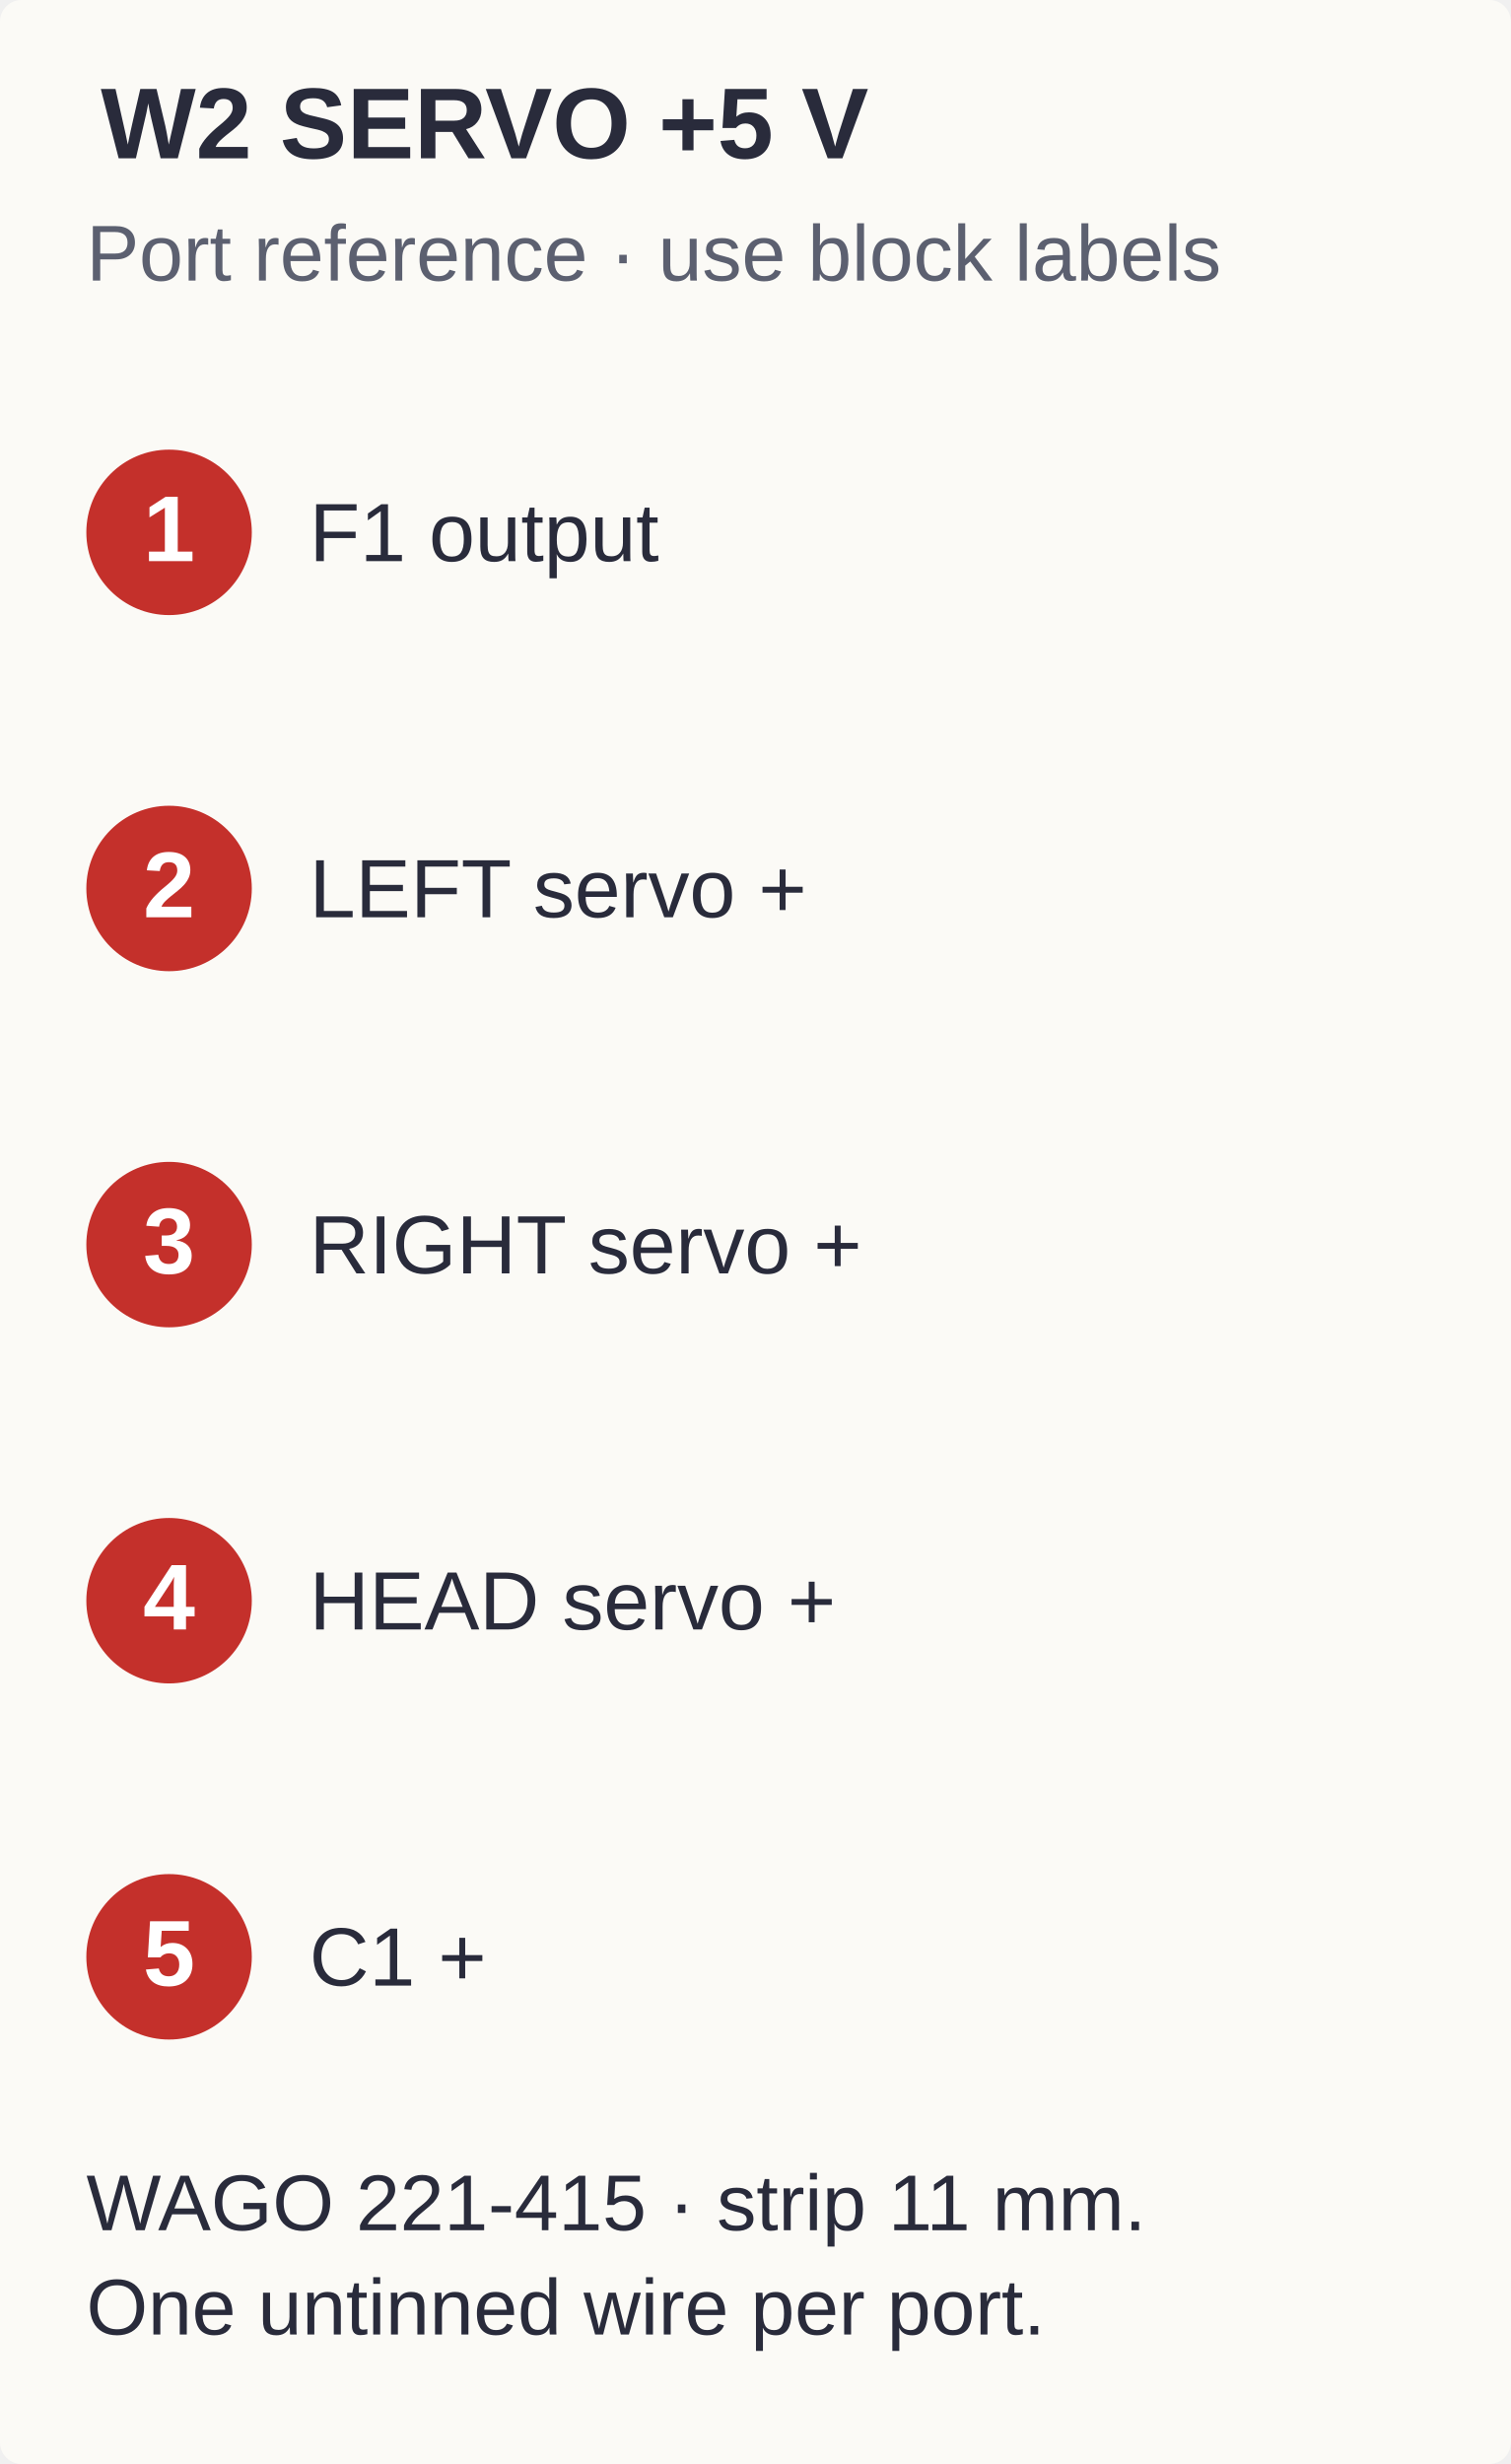
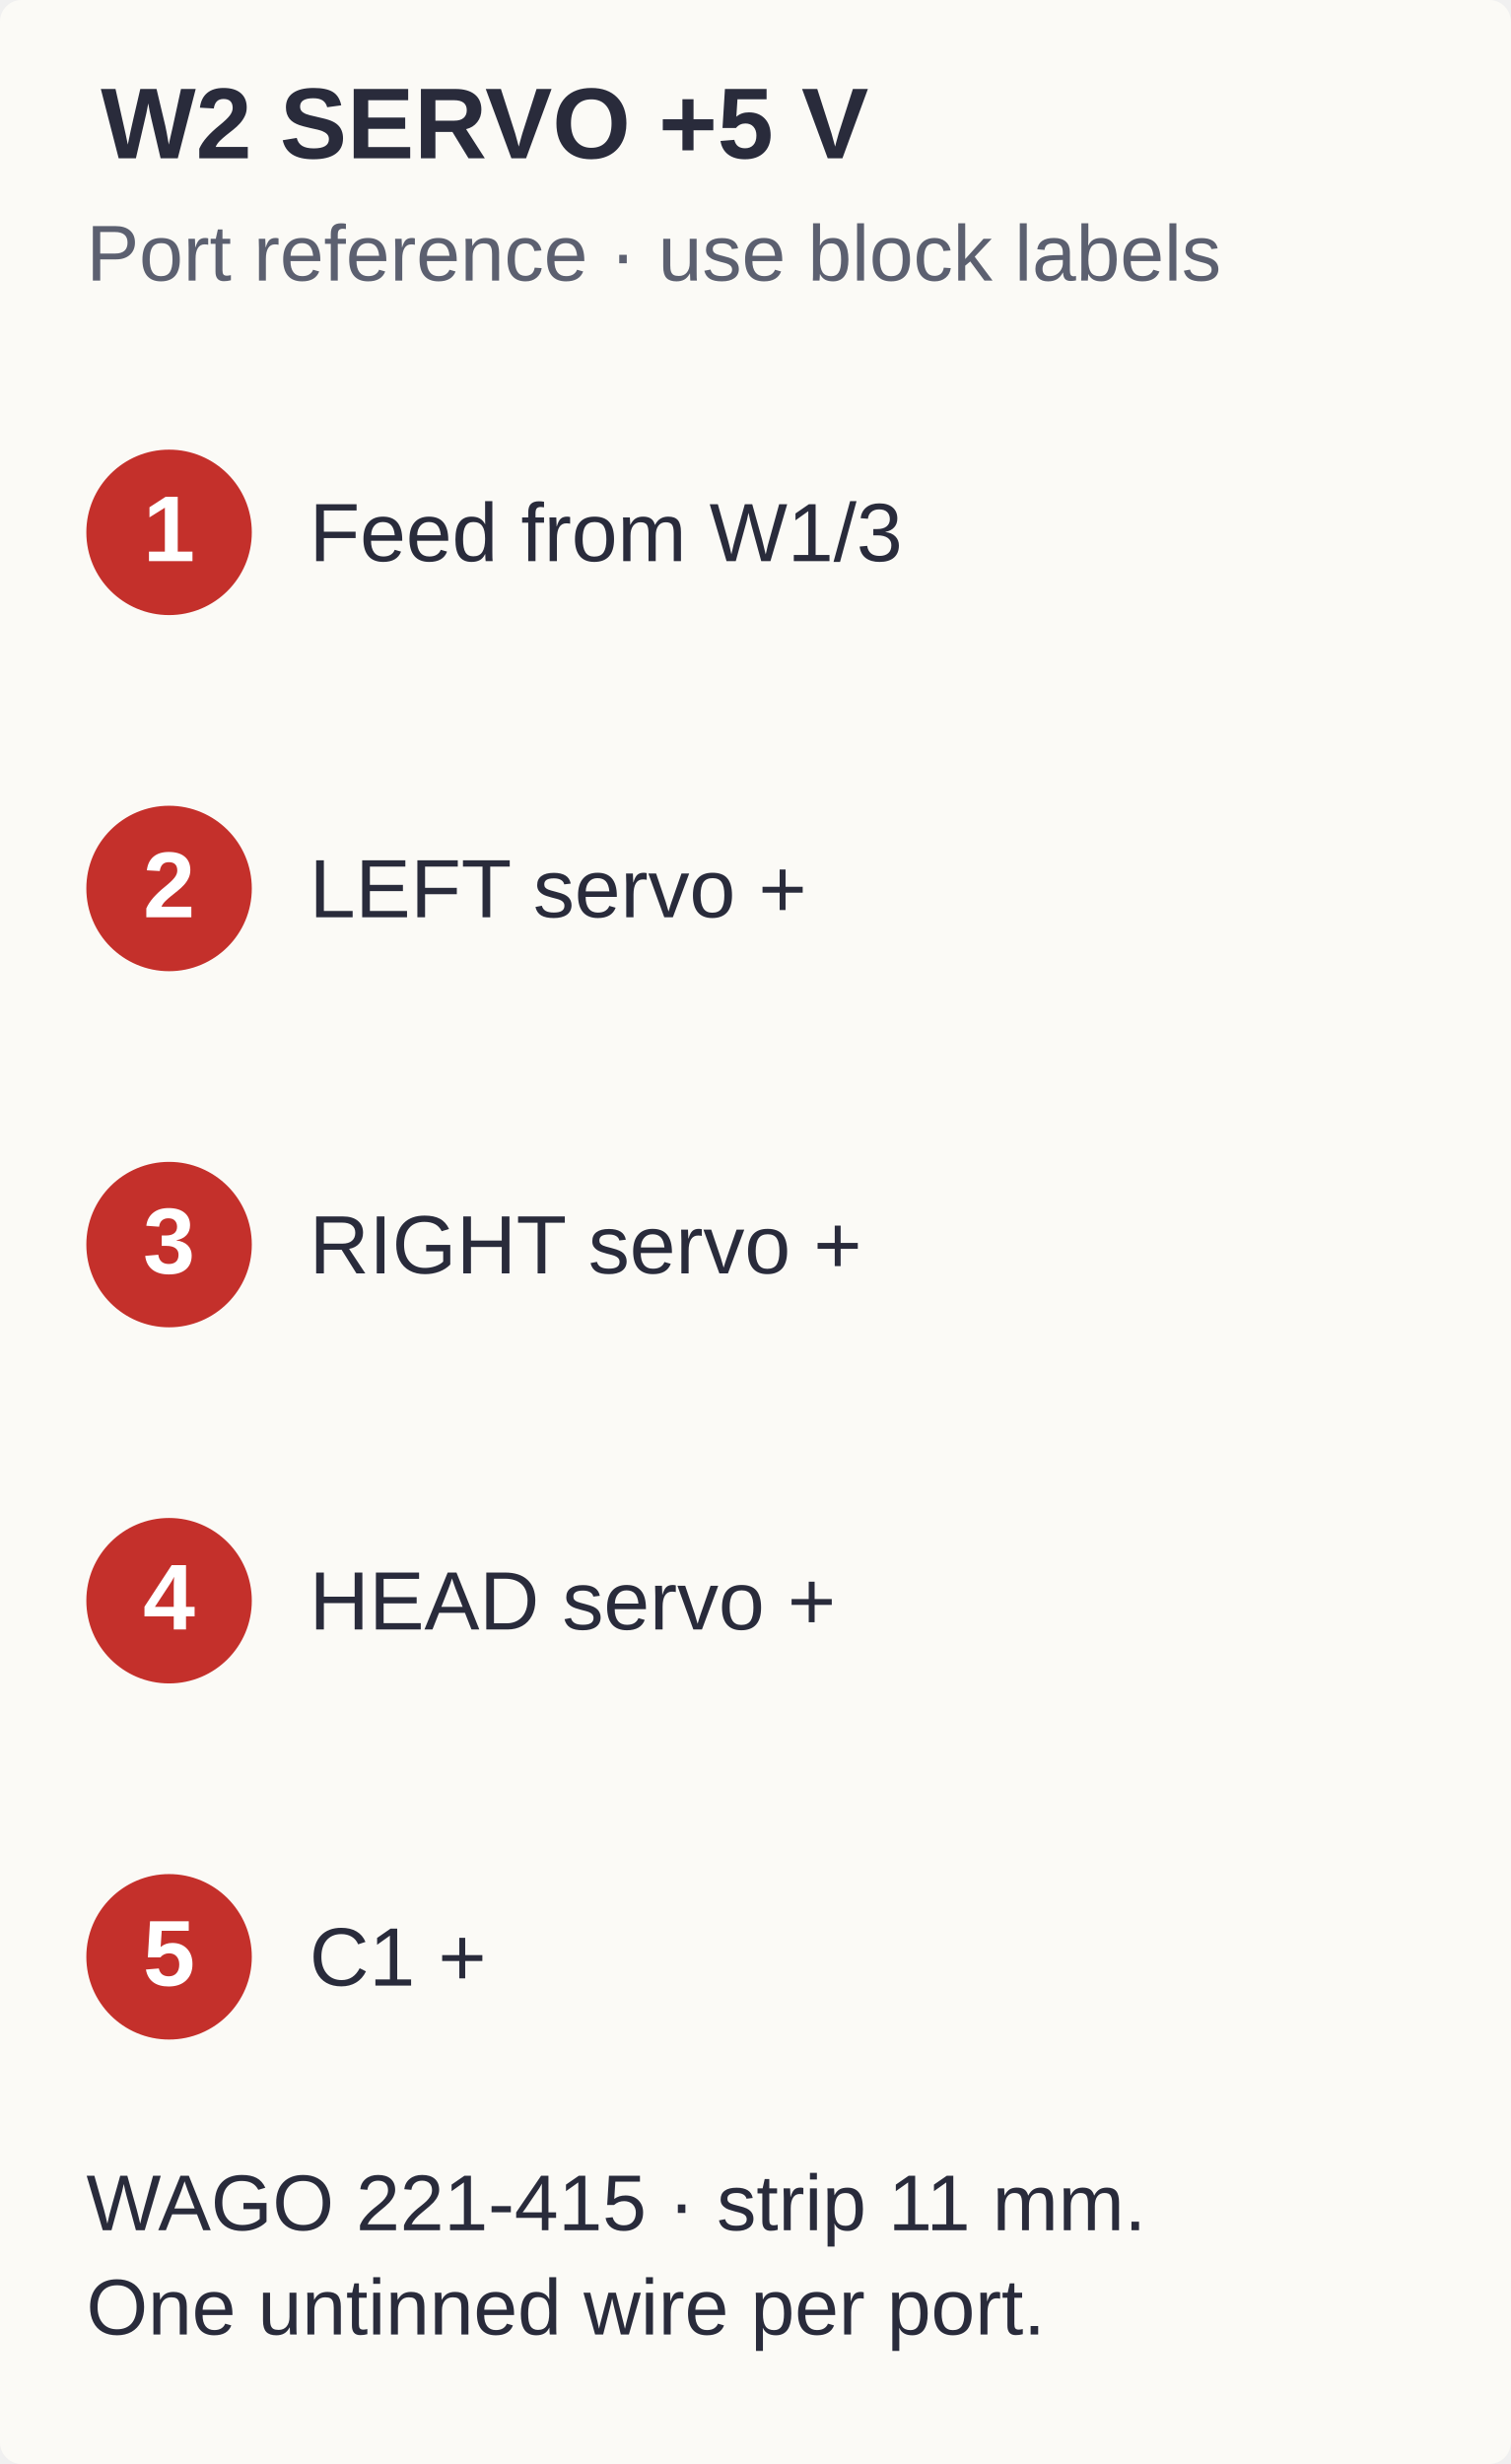
<svg xmlns="http://www.w3.org/2000/svg" viewBox="0 0 420 685" width="420" height="685" role="img">
  <defs>
    <marker id="arrow" viewBox="0 0 10 10" refX="8" refY="5" markerWidth="7" markerHeight="7" orient="auto-start-reverse">
      <path d="M0 0 L10 5 L0 10z" fill="#2f6fb5" />
    </marker>
  </defs>
  <rect x="0" y="0" width="420" height="685" rx="6" fill="#fbfaf6" stroke="none" stroke-width="2" />
  <text x="28" y="44" font-family="Arial,Helvetica,sans-serif" font-size="28" fill="#292b3b" font-weight="700" text-anchor="start">W2 SERVO +5 V</text>
  <text x="24" y="78" font-family="Arial,Helvetica,sans-serif" font-size="22" fill="#5c6070" font-weight="400" text-anchor="start">Port reference · use block labels</text>
  <circle cx="47" cy="148" r="22" fill="#c4302b" stroke="#c4302b" stroke-width="2" />
  <text x="47" y="156" font-family="Arial,Helvetica,sans-serif" font-size="26" fill="#fff" font-weight="700" text-anchor="middle">1</text>
-   <text x="86" y="156" font-family="Arial,Helvetica,sans-serif" font-size="23" fill="#292b3b" font-weight="400" text-anchor="start">F1 output</text>
+   <text x="86" y="156" font-family="Arial,Helvetica,sans-serif" font-size="23" fill="#292b3b" font-weight="400" text-anchor="start">Feed from W1/3</text>
  <circle cx="47" cy="247" r="22" fill="#c4302b" stroke="#c4302b" stroke-width="2" />
  <text x="47" y="255" font-family="Arial,Helvetica,sans-serif" font-size="26" fill="#fff" font-weight="700" text-anchor="middle">2</text>
  <text x="86" y="255" font-family="Arial,Helvetica,sans-serif" font-size="23" fill="#292b3b" font-weight="400" text-anchor="start">LEFT servo +</text>
  <circle cx="47" cy="346" r="22" fill="#c4302b" stroke="#c4302b" stroke-width="2" />
  <text x="47" y="354" font-family="Arial,Helvetica,sans-serif" font-size="26" fill="#fff" font-weight="700" text-anchor="middle">3</text>
  <text x="86" y="354" font-family="Arial,Helvetica,sans-serif" font-size="23" fill="#292b3b" font-weight="400" text-anchor="start">RIGHT servo +</text>
  <circle cx="47" cy="445" r="22" fill="#c4302b" stroke="#c4302b" stroke-width="2" />
  <text x="47" y="453" font-family="Arial,Helvetica,sans-serif" font-size="26" fill="#fff" font-weight="700" text-anchor="middle">4</text>
  <text x="86" y="453" font-family="Arial,Helvetica,sans-serif" font-size="23" fill="#292b3b" font-weight="400" text-anchor="start">HEAD servo +</text>
  <circle cx="47" cy="544" r="22" fill="#c4302b" stroke="#c4302b" stroke-width="2" />
  <text x="47" y="552" font-family="Arial,Helvetica,sans-serif" font-size="26" fill="#fff" font-weight="700" text-anchor="middle">5</text>
  <text x="86" y="552" font-family="Arial,Helvetica,sans-serif" font-size="23" fill="#292b3b" font-weight="400" text-anchor="start">C1 +</text>
  <text x="24" y="620" font-family="Arial,Helvetica,sans-serif" font-size="22" fill="#292b3b" font-weight="400" text-anchor="start">WAGO 221-415 · strip 11 mm.</text>
  <text x="24" y="649" font-family="Arial,Helvetica,sans-serif" font-size="22" fill="#292b3b" font-weight="400" text-anchor="start">One untinned wire per port.</text>
</svg>
